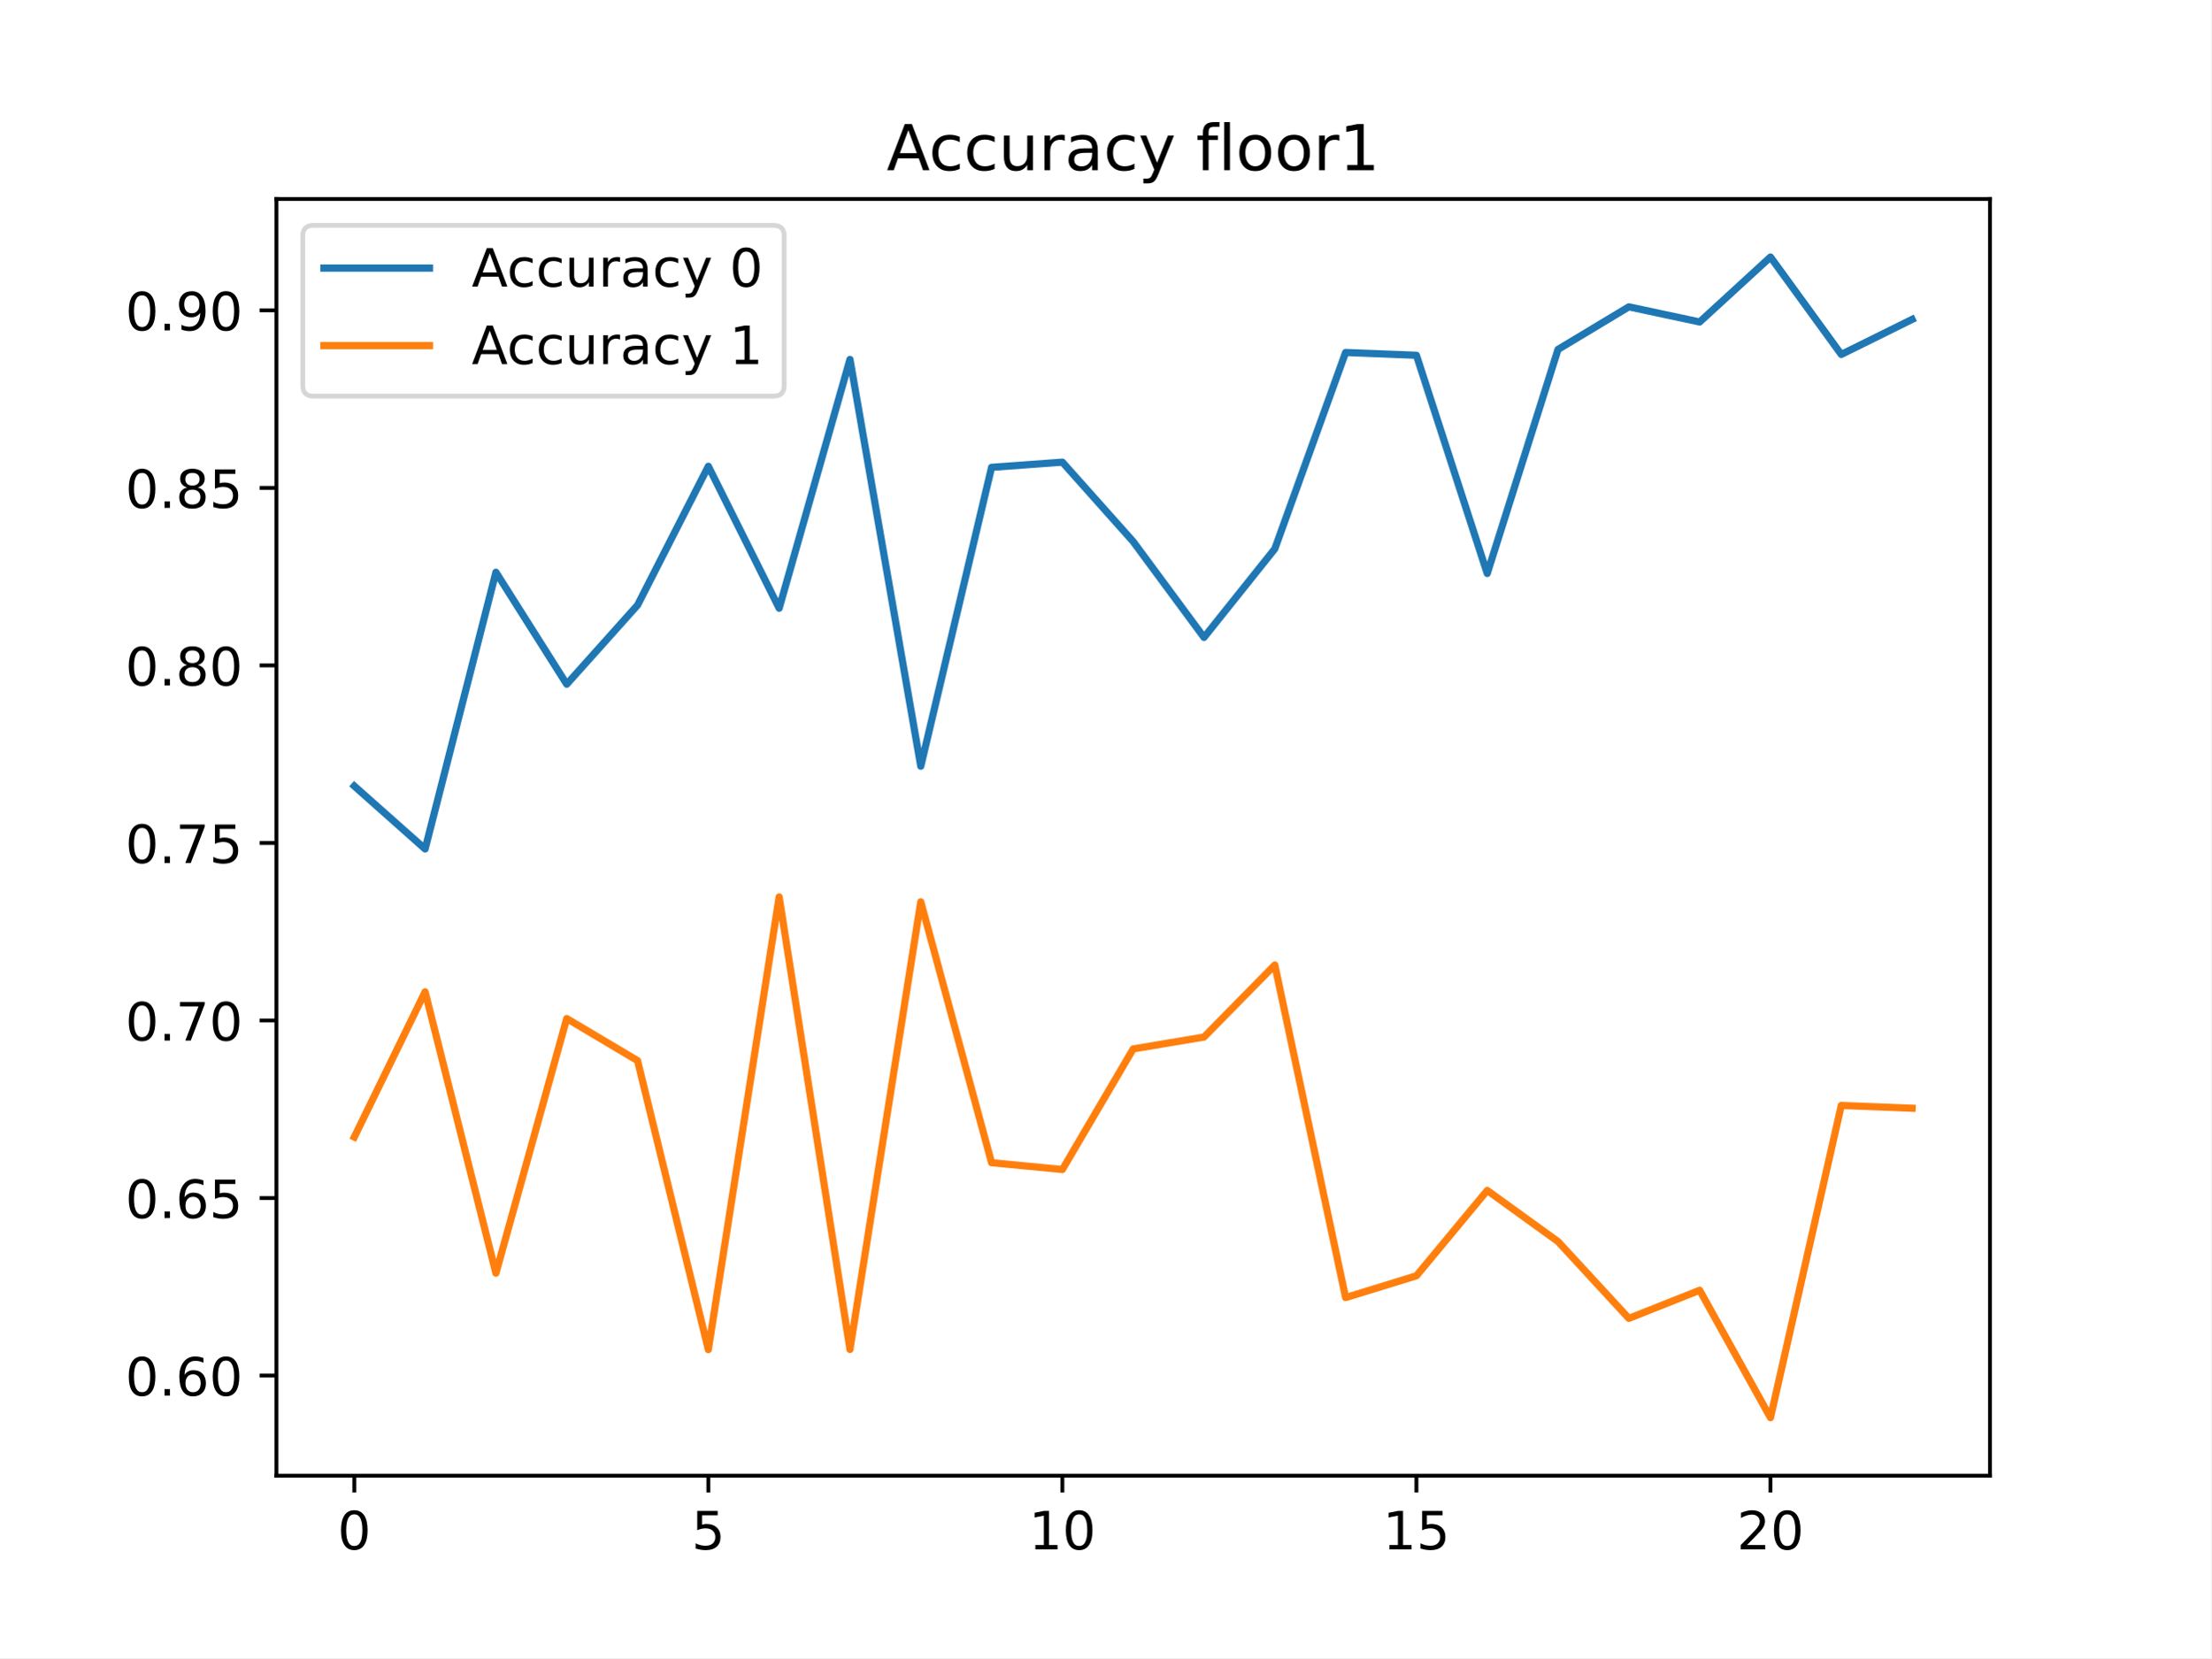
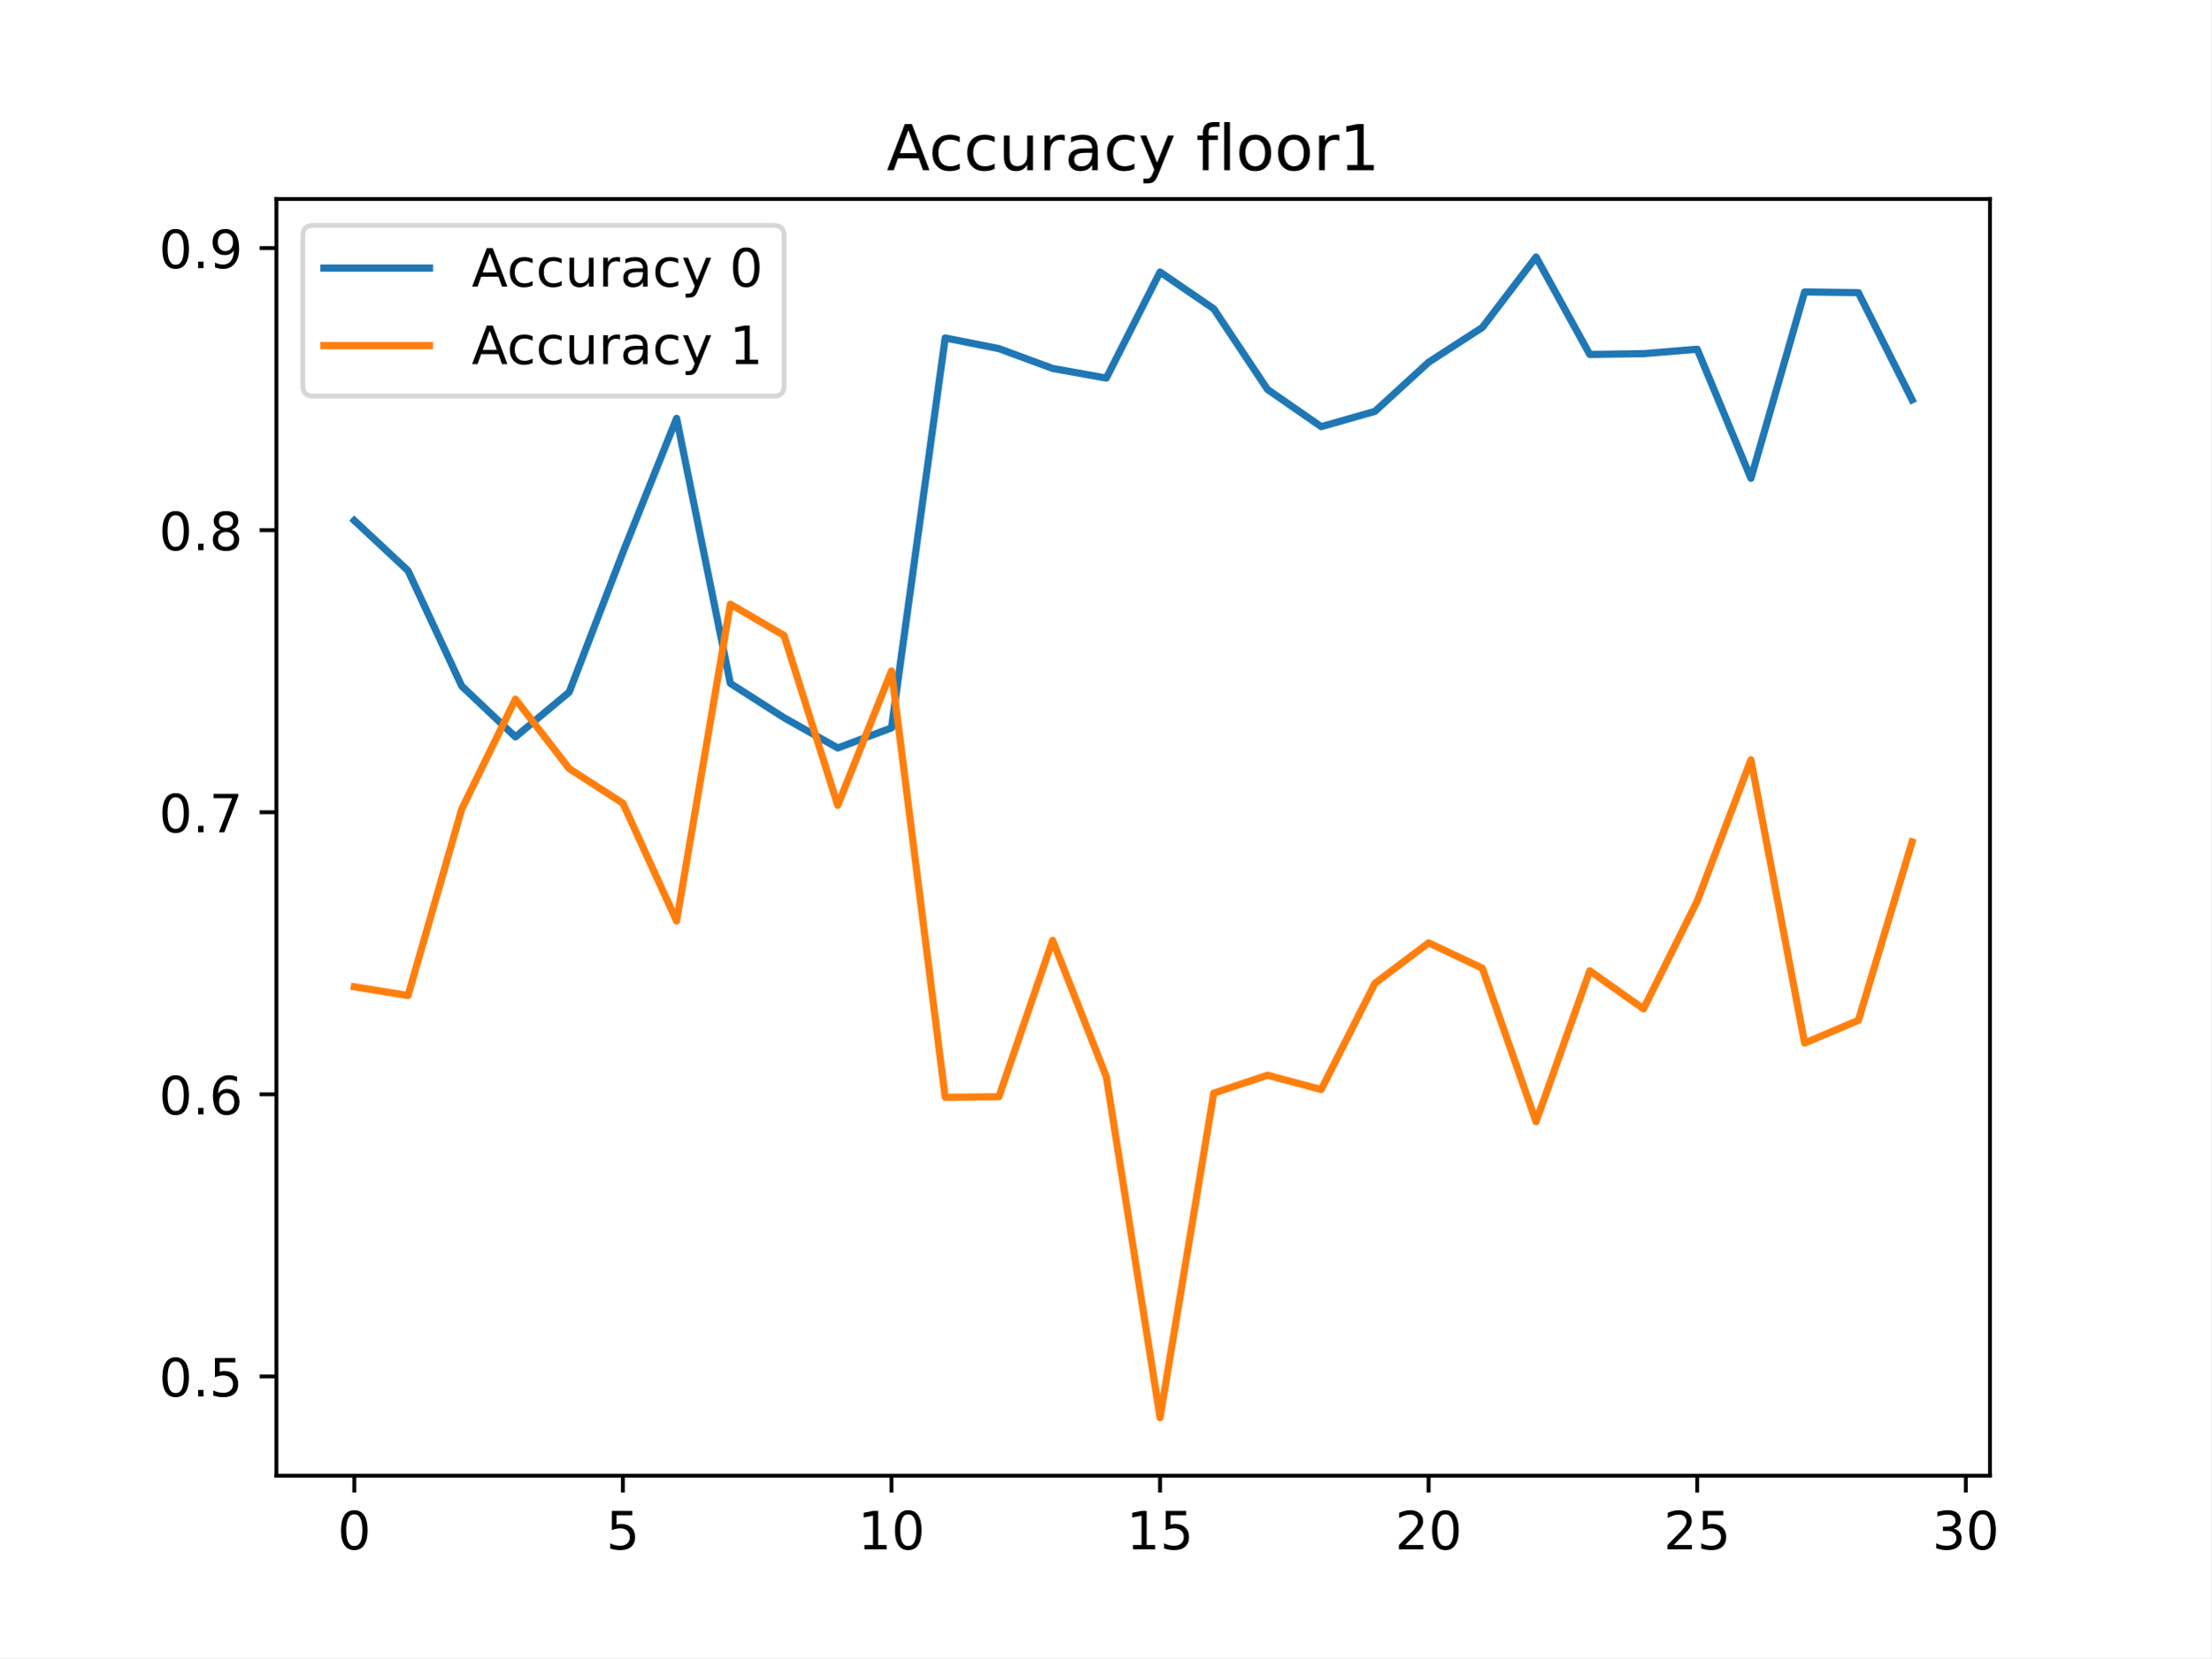
<svg xmlns="http://www.w3.org/2000/svg" xmlns:xlink="http://www.w3.org/1999/xlink" width="460.8pt" height="345.6pt" viewBox="0 0 460.8 345.6" version="1.1">
  <defs>
    <style type="text/css">*{stroke-linejoin: round; stroke-linecap: butt}</style>
  </defs>
  <g id="figure_1">
    <g id="patch_1">
      <path d="M 0 345.6  L 460.8 345.6  L 460.8 0  L 0 0  z " style="fill: #ffffff" />
    </g>
    <g id="axes_1">
      <g id="patch_2">
        <path d="M 57.6 307.584  L 414.72 307.584  L 414.72 41.472  L 57.6 41.472  z " style="fill: #ffffff" />
      </g>
      <g id="matplotlib.axis_1">
        <g id="xtick_1">
          <g id="line2d_1">
            <defs>
-               <path id="m8e9d1537ce" d="M 0 0  L 0 3.5  " style="stroke: #000000; stroke-width: 0.8" />
+               <path id="m0853f13813" d="M 0 0  L 0 3.5  " style="stroke: #000000; stroke-width: 0.8" />
            </defs>
            <g>
-               <use xlink:href="#m8e9d1537ce" x="73.833" y="307.584" style="stroke: #000000; stroke-width: 0.8" />
+               <use xlink:href="#m0853f13813" x="73.833" y="307.584" style="stroke: #000000; stroke-width: 0.8" />
            </g>
          </g>
          <g id="text_1">
            <g transform="translate(70.33335 322.9423) scale(0.11 -0.11)">
              <defs>
                <path id="DejaVuSans-30" d="M 2034 4250  Q 1547 4250 1301 3770  Q 1056 3291 1056 2328  Q 1056 1369 1301 889  Q 1547 409 2034 409  Q 2525 409 2770 889  Q 3016 1369 3016 2328  Q 3016 3291 2770 3770  Q 2525 4250 2034 4250  z M 2034 4750  Q 2819 4750 3233 4129  Q 3647 3509 3647 2328  Q 3647 1150 3233 529  Q 2819 -91 2034 -91  Q 1250 -91 836 529  Q 422 1150 422 2328  Q 422 3509 836 4129  Q 1250 4750 2034 4750  z " transform="scale(0.015625)" />
              </defs>
              <use xlink:href="#DejaVuSans-30" />
            </g>
          </g>
        </g>
        <g id="xtick_2">
          <g id="line2d_2">
            <g>
-               <use xlink:href="#m8e9d1537ce" x="147.618" y="307.584" style="stroke: #000000; stroke-width: 0.8" />
+               <use xlink:href="#m0853f13813" x="129.808" y="307.584" style="stroke: #000000; stroke-width: 0.8" />
            </g>
          </g>
          <g id="text_2">
-             <g transform="translate(144.1185 322.9423) scale(0.11 -0.11)">
+             <g transform="translate(126.3083 322.9423) scale(0.11 -0.11)">
              <defs>
                <path id="DejaVuSans-35" d="M 691 4666  L 3169 4666  L 3169 4134  L 1269 4134  L 1269 2991  Q 1406 3038 1543 3061  Q 1681 3084 1819 3084  Q 2600 3084 3056 2656  Q 3513 2228 3513 1497  Q 3513 744 3044 326  Q 2575 -91 1722 -91  Q 1428 -91 1123 -41  Q 819 9 494 109  L 494 744  Q 775 591 1075 516  Q 1375 441 1709 441  Q 2250 441 2565 725  Q 2881 1009 2881 1497  Q 2881 1984 2565 2268  Q 2250 2553 1709 2553  Q 1456 2553 1204 2497  Q 953 2441 691 2322  L 691 4666  z " transform="scale(0.015625)" />
              </defs>
              <use xlink:href="#DejaVuSans-35" />
            </g>
          </g>
        </g>
        <g id="xtick_3">
          <g id="line2d_3">
            <g>
-               <use xlink:href="#m8e9d1537ce" x="221.403" y="307.584" style="stroke: #000000; stroke-width: 0.8" />
+               <use xlink:href="#m0853f13813" x="185.783" y="307.584" style="stroke: #000000; stroke-width: 0.8" />
            </g>
          </g>
          <g id="text_3">
-             <g transform="translate(214.4042 322.9423) scale(0.11 -0.11)">
+             <g transform="translate(178.7838 322.9423) scale(0.11 -0.11)">
              <defs>
                <path id="DejaVuSans-31" d="M 794 531  L 1825 531  L 1825 4091  L 703 3866  L 703 4441  L 1819 4666  L 2450 4666  L 2450 531  L 3481 531  L 3481 0  L 794 0  L 794 531  z " transform="scale(0.015625)" />
              </defs>
              <use xlink:href="#DejaVuSans-31" />
              <use xlink:href="#DejaVuSans-30" x="63.623" />
            </g>
          </g>
        </g>
        <g id="xtick_4">
          <g id="line2d_4">
            <g>
-               <use xlink:href="#m8e9d1537ce" x="295.188" y="307.584" style="stroke: #000000; stroke-width: 0.8" />
+               <use xlink:href="#m0853f13813" x="241.757" y="307.584" style="stroke: #000000; stroke-width: 0.8" />
            </g>
          </g>
          <g id="text_4">
-             <g transform="translate(288.1893 322.9423) scale(0.11 -0.11)">
+             <g transform="translate(234.7587 322.9423) scale(0.11 -0.11)">
              <use xlink:href="#DejaVuSans-31" />
              <use xlink:href="#DejaVuSans-35" x="63.623" />
            </g>
          </g>
        </g>
        <g id="xtick_5">
          <g id="line2d_5">
            <g>
-               <use xlink:href="#m8e9d1537ce" x="368.973" y="307.584" style="stroke: #000000; stroke-width: 0.8" />
+               <use xlink:href="#m0853f13813" x="297.732" y="307.584" style="stroke: #000000; stroke-width: 0.8" />
            </g>
          </g>
          <g id="text_5">
-             <g transform="translate(361.9745 322.9423) scale(0.11 -0.11)">
+             <g transform="translate(290.7337 322.9423) scale(0.11 -0.11)">
              <defs>
                <path id="DejaVuSans-32" d="M 1228 531  L 3431 531  L 3431 0  L 469 0  L 469 531  Q 828 903 1448 1529  Q 2069 2156 2228 2338  Q 2531 2678 2651 2914  Q 2772 3150 2772 3378  Q 2772 3750 2511 3984  Q 2250 4219 1831 4219  Q 1534 4219 1204 4116  Q 875 4013 500 3803  L 500 4441  Q 881 4594 1212 4672  Q 1544 4750 1819 4750  Q 2544 4750 2975 4387  Q 3406 4025 3406 3419  Q 3406 3131 3298 2873  Q 3191 2616 2906 2266  Q 2828 2175 2409 1742  Q 1991 1309 1228 531  z " transform="scale(0.015625)" />
              </defs>
              <use xlink:href="#DejaVuSans-32" />
              <use xlink:href="#DejaVuSans-30" x="63.623" />
            </g>
          </g>
        </g>
+         <g id="xtick_6">
+           <g id="line2d_6">
+             <g>
+               <use xlink:href="#m0853f13813" x="353.707" y="307.584" style="stroke: #000000; stroke-width: 0.8" />
+             </g>
+           </g>
+           <g id="text_6">
+             <g transform="translate(346.7086 322.9423) scale(0.11 -0.11)">
+               <use xlink:href="#DejaVuSans-32" />
+               <use xlink:href="#DejaVuSans-35" x="63.623" />
+             </g>
+           </g>
+         </g>
+         <g id="xtick_7">
+           <g id="line2d_7">
+             <g>
+               <use xlink:href="#m0853f13813" x="409.682" y="307.584" style="stroke: #000000; stroke-width: 0.8" />
+             </g>
+           </g>
+           <g id="text_7">
+             <g transform="translate(402.6835 322.9423) scale(0.11 -0.11)">
+               <defs>
+                 <path id="DejaVuSans-33" d="M 2597 2516  Q 3050 2419 3304 2112  Q 3559 1806 3559 1356  Q 3559 666 3084 287  Q 2609 -91 1734 -91  Q 1441 -91 1130 -33  Q 819 25 488 141  L 488 750  Q 750 597 1062 519  Q 1375 441 1716 441  Q 2309 441 2620 675  Q 2931 909 2931 1356  Q 2931 1769 2642 2001  Q 2353 2234 1838 2234  L 1294 2234  L 1294 2753  L 1863 2753  Q 2328 2753 2575 2939  Q 2822 3125 2822 3475  Q 2822 3834 2567 4026  Q 2313 4219 1838 4219  Q 1578 4219 1281 4162  Q 984 4106 628 3988  L 628 4550  Q 988 4650 1302 4700  Q 1616 4750 1894 4750  Q 2613 4750 3031 4423  Q 3450 4097 3450 3541  Q 3450 3153 3228 2886  Q 3006 2619 2597 2516  z " transform="scale(0.015625)" />
+               </defs>
+               <use xlink:href="#DejaVuSans-33" />
+               <use xlink:href="#DejaVuSans-30" x="63.623" />
+             </g>
+           </g>
+         </g>
      </g>
      <g id="matplotlib.axis_2">
        <g id="ytick_1">
-           <g id="line2d_6">
+           <g id="line2d_8">
            <defs>
-               <path id="mb807a4065e" d="M 0 0  L -3.5 0  " style="stroke: #000000; stroke-width: 0.8" />
+               <path id="m629157d443" d="M 0 0  L -3.5 0  " style="stroke: #000000; stroke-width: 0.8" />
            </defs>
            <g>
-               <use xlink:href="#mb807a4065e" x="57.6" y="286.714" style="stroke: #000000; stroke-width: 0.8" />
-             </g>
-           </g>
-           <g id="text_6">
-             <g transform="translate(26.10781 290.8935) scale(0.11 -0.11)">
+               <use xlink:href="#m629157d443" x="57.6" y="286.891" style="stroke: #000000; stroke-width: 0.8" />
+             </g>
+           </g>
+           <g id="text_8">
+             <g transform="translate(33.10656 291.0704) scale(0.11 -0.11)">
              <defs>
                <path id="DejaVuSans-2e" d="M 684 794  L 1344 794  L 1344 0  L 684 0  L 684 794  z " transform="scale(0.015625)" />
+               </defs>
+               <use xlink:href="#DejaVuSans-30" />
+               <use xlink:href="#DejaVuSans-2e" x="63.623" />
+               <use xlink:href="#DejaVuSans-35" x="95.41" />
+             </g>
+           </g>
+         </g>
+         <g id="ytick_2">
+           <g id="line2d_9">
+             <g>
+               <use xlink:href="#m629157d443" x="57.6" y="228.095" style="stroke: #000000; stroke-width: 0.8" />
+             </g>
+           </g>
+           <g id="text_9">
+             <g transform="translate(33.10656 232.2744) scale(0.11 -0.11)">
+               <defs>
                <path id="DejaVuSans-36" d="M 2113 2584  Q 1688 2584 1439 2293  Q 1191 2003 1191 1497  Q 1191 994 1439 701  Q 1688 409 2113 409  Q 2538 409 2786 701  Q 3034 994 3034 1497  Q 3034 2003 2786 2293  Q 2538 2584 2113 2584  z M 3366 4563  L 3366 3988  Q 3128 4100 2886 4159  Q 2644 4219 2406 4219  Q 1781 4219 1451 3797  Q 1122 3375 1075 2522  Q 1259 2794 1537 2939  Q 1816 3084 2150 3084  Q 2853 3084 3261 2657  Q 3669 2231 3669 1497  Q 3669 778 3244 343  Q 2819 -91 2113 -91  Q 1303 -91 875 529  Q 447 1150 447 2328  Q 447 3434 972 4092  Q 1497 4750 2381 4750  Q 2619 4750 2861 4703  Q 3103 4656 3366 4563  z " transform="scale(0.015625)" />
              </defs>
              <use xlink:href="#DejaVuSans-30" />
              <use xlink:href="#DejaVuSans-2e" x="63.623" />
              <use xlink:href="#DejaVuSans-36" x="95.41" />
-               <use xlink:href="#DejaVuSans-30" x="159.033" />
-             </g>
-           </g>
-         </g>
-         <g id="ytick_2">
-           <g id="line2d_7">
-             <g>
-               <use xlink:href="#mb807a4065e" x="57.6" y="249.708" style="stroke: #000000; stroke-width: 0.8" />
-             </g>
-           </g>
-           <g id="text_7">
-             <g transform="translate(26.10781 253.8873) scale(0.11 -0.11)">
-               <use xlink:href="#DejaVuSans-30" />
-               <use xlink:href="#DejaVuSans-2e" x="63.623" />
-               <use xlink:href="#DejaVuSans-36" x="95.41" />
-               <use xlink:href="#DejaVuSans-35" x="159.033" />
            </g>
          </g>
        </g>
        <g id="ytick_3">
-           <g id="line2d_8">
-             <g>
-               <use xlink:href="#mb807a4065e" x="57.6" y="212.702" style="stroke: #000000; stroke-width: 0.8" />
-             </g>
-           </g>
-           <g id="text_8">
-             <g transform="translate(26.10781 216.8811) scale(0.11 -0.11)">
+           <g id="line2d_10">
+             <g>
+               <use xlink:href="#m629157d443" x="57.6" y="169.299" style="stroke: #000000; stroke-width: 0.8" />
+             </g>
+           </g>
+           <g id="text_10">
+             <g transform="translate(33.10656 173.4785) scale(0.11 -0.11)">
              <defs>
                <path id="DejaVuSans-37" d="M 525 4666  L 3525 4666  L 3525 4397  L 1831 0  L 1172 0  L 2766 4134  L 525 4134  L 525 4666  z " transform="scale(0.015625)" />
              </defs>
              <use xlink:href="#DejaVuSans-30" />
              <use xlink:href="#DejaVuSans-2e" x="63.623" />
              <use xlink:href="#DejaVuSans-37" x="95.41" />
-               <use xlink:href="#DejaVuSans-30" x="159.033" />
            </g>
          </g>
        </g>
        <g id="ytick_4">
-           <g id="line2d_9">
-             <g>
-               <use xlink:href="#mb807a4065e" x="57.6" y="175.696" style="stroke: #000000; stroke-width: 0.8" />
-             </g>
-           </g>
-           <g id="text_9">
-             <g transform="translate(26.10781 179.875) scale(0.11 -0.11)">
-               <use xlink:href="#DejaVuSans-30" />
-               <use xlink:href="#DejaVuSans-2e" x="63.623" />
-               <use xlink:href="#DejaVuSans-37" x="95.41" />
-               <use xlink:href="#DejaVuSans-35" x="159.033" />
+           <g id="line2d_11">
+             <g>
+               <use xlink:href="#m629157d443" x="57.6" y="110.503" style="stroke: #000000; stroke-width: 0.8" />
+             </g>
+           </g>
+           <g id="text_11">
+             <g transform="translate(33.10656 114.6825) scale(0.11 -0.11)">
+               <defs>
+                 <path id="DejaVuSans-38" d="M 2034 2216  Q 1584 2216 1326 1975  Q 1069 1734 1069 1313  Q 1069 891 1326 650  Q 1584 409 2034 409  Q 2484 409 2743 651  Q 3003 894 3003 1313  Q 3003 1734 2745 1975  Q 2488 2216 2034 2216  z M 1403 2484  Q 997 2584 770 2862  Q 544 3141 544 3541  Q 544 4100 942 4425  Q 1341 4750 2034 4750  Q 2731 4750 3128 4425  Q 3525 4100 3525 3541  Q 3525 3141 3298 2862  Q 3072 2584 2669 2484  Q 3125 2378 3379 2068  Q 3634 1759 3634 1313  Q 3634 634 3220 271  Q 2806 -91 2034 -91  Q 1263 -91 848 271  Q 434 634 434 1313  Q 434 1759 690 2068  Q 947 2378 1403 2484  z M 1172 3481  Q 1172 3119 1398 2916  Q 1625 2713 2034 2713  Q 2441 2713 2670 2916  Q 2900 3119 2900 3481  Q 2900 3844 2670 4047  Q 2441 4250 2034 4250  Q 1625 4250 1398 4047  Q 1172 3844 1172 3481  z " transform="scale(0.015625)" />
+               </defs>
+               <use xlink:href="#DejaVuSans-30" />
+               <use xlink:href="#DejaVuSans-2e" x="63.623" />
+               <use xlink:href="#DejaVuSans-38" x="95.41" />
            </g>
          </g>
        </g>
        <g id="ytick_5">
-           <g id="line2d_10">
-             <g>
-               <use xlink:href="#mb807a4065e" x="57.6" y="138.69" style="stroke: #000000; stroke-width: 0.8" />
-             </g>
-           </g>
-           <g id="text_10">
-             <g transform="translate(26.10781 142.8688) scale(0.11 -0.11)">
-               <defs>
-                 <path id="DejaVuSans-38" d="M 2034 2216  Q 1584 2216 1326 1975  Q 1069 1734 1069 1313  Q 1069 891 1326 650  Q 1584 409 2034 409  Q 2484 409 2743 651  Q 3003 894 3003 1313  Q 3003 1734 2745 1975  Q 2488 2216 2034 2216  z M 1403 2484  Q 997 2584 770 2862  Q 544 3141 544 3541  Q 544 4100 942 4425  Q 1341 4750 2034 4750  Q 2731 4750 3128 4425  Q 3525 4100 3525 3541  Q 3525 3141 3298 2862  Q 3072 2584 2669 2484  Q 3125 2378 3379 2068  Q 3634 1759 3634 1313  Q 3634 634 3220 271  Q 2806 -91 2034 -91  Q 1263 -91 848 271  Q 434 634 434 1313  Q 434 1759 690 2068  Q 947 2378 1403 2484  z M 1172 3481  Q 1172 3119 1398 2916  Q 1625 2713 2034 2713  Q 2441 2713 2670 2916  Q 2900 3119 2900 3481  Q 2900 3844 2670 4047  Q 2441 4250 2034 4250  Q 1625 4250 1398 4047  Q 1172 3844 1172 3481  z " transform="scale(0.015625)" />
-               </defs>
-               <use xlink:href="#DejaVuSans-30" />
-               <use xlink:href="#DejaVuSans-2e" x="63.623" />
-               <use xlink:href="#DejaVuSans-38" x="95.41" />
-               <use xlink:href="#DejaVuSans-30" x="159.033" />
-             </g>
-           </g>
-         </g>
-         <g id="ytick_6">
-           <g id="line2d_11">
-             <g>
-               <use xlink:href="#mb807a4065e" x="57.6" y="101.684" style="stroke: #000000; stroke-width: 0.8" />
-             </g>
-           </g>
-           <g id="text_11">
-             <g transform="translate(26.10781 105.8627) scale(0.11 -0.11)">
-               <use xlink:href="#DejaVuSans-30" />
-               <use xlink:href="#DejaVuSans-2e" x="63.623" />
-               <use xlink:href="#DejaVuSans-38" x="95.41" />
-               <use xlink:href="#DejaVuSans-35" x="159.033" />
-             </g>
-           </g>
-         </g>
-         <g id="ytick_7">
          <g id="line2d_12">
            <g>
-               <use xlink:href="#mb807a4065e" x="57.6" y="64.677" style="stroke: #000000; stroke-width: 0.8" />
+               <use xlink:href="#m629157d443" x="57.6" y="51.707" style="stroke: #000000; stroke-width: 0.8" />
            </g>
          </g>
          <g id="text_12">
-             <g transform="translate(26.10781 68.85649) scale(0.11 -0.11)">
+             <g transform="translate(33.10656 55.88655) scale(0.11 -0.11)">
              <defs>
                <path id="DejaVuSans-39" d="M 703 97  L 703 672  Q 941 559 1184 500  Q 1428 441 1663 441  Q 2288 441 2617 861  Q 2947 1281 2994 2138  Q 2813 1869 2534 1725  Q 2256 1581 1919 1581  Q 1219 1581 811 2004  Q 403 2428 403 3163  Q 403 3881 828 4315  Q 1253 4750 1959 4750  Q 2769 4750 3195 4129  Q 3622 3509 3622 2328  Q 3622 1225 3098 567  Q 2575 -91 1691 -91  Q 1453 -91 1209 -44  Q 966 3 703 97  z M 1959 2075  Q 2384 2075 2632 2365  Q 2881 2656 2881 3163  Q 2881 3666 2632 3958  Q 2384 4250 1959 4250  Q 1534 4250 1286 3958  Q 1038 3666 1038 3163  Q 1038 2656 1286 2365  Q 1534 2075 1959 2075  z " transform="scale(0.015625)" />
              </defs>
              <use xlink:href="#DejaVuSans-30" />
              <use xlink:href="#DejaVuSans-2e" x="63.623" />
              <use xlink:href="#DejaVuSans-39" x="95.41" />
-               <use xlink:href="#DejaVuSans-30" x="159.033" />
            </g>
          </g>
        </g>
      </g>
      <g id="line2d_13">
-         <path d="M 73.833 163.837  L 88.59 176.947  L 103.347 119.271  L 118.104 142.612  L 132.861 126.131  L 147.618 97.182  L 162.375 126.774  L 177.132 74.911  L 191.889 159.704  L 206.646 97.404  L 221.403 96.326  L 236.16 112.878  L 250.917 132.857  L 265.674 114.393  L 280.431 73.46  L 295.188 74.047  L 309.945 119.532  L 324.702 72.825  L 339.459 63.95  L 354.216 67.107  L 368.973 53.568  L 383.73 73.872  L 398.487 66.567  " clip-path="url(#pd6e7762cb7)" style="fill: none; stroke: #1f77b4; stroke-width: 1.5; stroke-linecap: square" />
+         <path d="M 73.833 108.491  L 85.028 118.944  L 96.223 143  L 107.418 153.597  L 118.613 144.266  L 129.808 115.151  L 141.003 87.195  L 152.198 142.433  L 163.393 149.59  L 174.588 155.897  L 185.783 151.72  L 196.978 70.435  L 208.173 72.659  L 219.368 76.792  L 230.563 78.796  L 241.757 56.693  L 252.952 64.367  L 264.147 81.165  L 275.342 88.927  L 286.537 85.739  L 297.732 75.494  L 308.927 68.249  L 320.122 53.568  L 331.317 73.875  L 342.512 73.711  L 353.707 72.785  L 364.902 99.689  L 376.097 60.845  L 387.292 60.996  L 398.487 83.326  " clip-path="url(#p3f645efb74)" style="fill: none; stroke: #1f77b4; stroke-width: 1.5; stroke-linecap: square" />
      </g>
      <g id="line2d_14">
-         <path d="M 73.833 236.997  L 88.59 206.733  L 103.347 265.369  L 118.104 212.298  L 132.861 221.065  L 147.618 281.302  L 162.375 186.945  L 177.132 281.265  L 191.889 187.963  L 206.646 242.344  L 221.403 243.763  L 236.16 218.628  L 250.917 216.154  L 265.674 201.131  L 280.431 270.462  L 295.188 265.915  L 309.945 248.128  L 324.702 258.786  L 339.459 274.791  L 354.216 268.934  L 368.973 295.488  L 383.73 230.413  L 398.487 230.995  " clip-path="url(#pd6e7762cb7)" style="fill: none; stroke: #ff7f0e; stroke-width: 1.5; stroke-linecap: square" />
+         <path d="M 73.833 205.677  L 85.028 207.498  L 96.223 168.632  L 107.418 145.717  L 118.613 160.194  L 129.808 167.418  L 141.003 191.951  L 152.198 125.923  L 163.393 132.453  L 174.588 167.852  L 185.783 139.851  L 196.978 228.708  L 208.173 228.592  L 219.368 195.997  L 230.563 224.431  L 241.757 295.488  L 252.952 227.841  L 264.147 224.113  L 275.342 227.09  L 286.537 204.955  L 297.732 196.517  L 308.927 201.805  L 320.122 233.794  L 331.317 202.354  L 342.512 210.272  L 353.707 187.819  L 364.902 158.374  L 376.097 217.409  L 387.292 212.67  L 398.487 175.48  " clip-path="url(#p3f645efb74)" style="fill: none; stroke: #ff7f0e; stroke-width: 1.5; stroke-linecap: square" />
      </g>
      <g id="patch_3">
        <path d="M 57.6 307.584  L 57.6 41.472  " style="fill: none; stroke: #000000; stroke-width: 0.8; stroke-linejoin: miter; stroke-linecap: square" />
      </g>
      <g id="patch_4">
        <path d="M 414.72 307.584  L 414.72 41.472  " style="fill: none; stroke: #000000; stroke-width: 0.8; stroke-linejoin: miter; stroke-linecap: square" />
      </g>
      <g id="patch_5">
        <path d="M 57.6 307.584  L 414.72 307.584  " style="fill: none; stroke: #000000; stroke-width: 0.8; stroke-linejoin: miter; stroke-linecap: square" />
      </g>
      <g id="patch_6">
        <path d="M 57.6 41.472  L 414.72 41.472  " style="fill: none; stroke: #000000; stroke-width: 0.8; stroke-linejoin: miter; stroke-linecap: square" />
      </g>
      <g id="text_13">
        <g transform="translate(184.7831 35.472) scale(0.132 -0.132)">
          <defs>
            <path id="DejaVuSans-41" d="M 2188 4044  L 1331 1722  L 3047 1722  L 2188 4044  z M 1831 4666  L 2547 4666  L 4325 0  L 3669 0  L 3244 1197  L 1141 1197  L 716 0  L 50 0  L 1831 4666  z " transform="scale(0.015625)" />
            <path id="DejaVuSans-63" d="M 3122 3366  L 3122 2828  Q 2878 2963 2633 3030  Q 2388 3097 2138 3097  Q 1578 3097 1268 2742  Q 959 2388 959 1747  Q 959 1106 1268 751  Q 1578 397 2138 397  Q 2388 397 2633 464  Q 2878 531 3122 666  L 3122 134  Q 2881 22 2623 -34  Q 2366 -91 2075 -91  Q 1284 -91 818 406  Q 353 903 353 1747  Q 353 2603 823 3093  Q 1294 3584 2113 3584  Q 2378 3584 2631 3529  Q 2884 3475 3122 3366  z " transform="scale(0.015625)" />
            <path id="DejaVuSans-75" d="M 544 1381  L 544 3500  L 1119 3500  L 1119 1403  Q 1119 906 1312 657  Q 1506 409 1894 409  Q 2359 409 2629 706  Q 2900 1003 2900 1516  L 2900 3500  L 3475 3500  L 3475 0  L 2900 0  L 2900 538  Q 2691 219 2414 64  Q 2138 -91 1772 -91  Q 1169 -91 856 284  Q 544 659 544 1381  z M 1991 3584  L 1991 3584  z " transform="scale(0.015625)" />
            <path id="DejaVuSans-72" d="M 2631 2963  Q 2534 3019 2420 3045  Q 2306 3072 2169 3072  Q 1681 3072 1420 2755  Q 1159 2438 1159 1844  L 1159 0  L 581 0  L 581 3500  L 1159 3500  L 1159 2956  Q 1341 3275 1631 3429  Q 1922 3584 2338 3584  Q 2397 3584 2469 3576  Q 2541 3569 2628 3553  L 2631 2963  z " transform="scale(0.015625)" />
            <path id="DejaVuSans-61" d="M 2194 1759  Q 1497 1759 1228 1600  Q 959 1441 959 1056  Q 959 750 1161 570  Q 1363 391 1709 391  Q 2188 391 2477 730  Q 2766 1069 2766 1631  L 2766 1759  L 2194 1759  z M 3341 1997  L 3341 0  L 2766 0  L 2766 531  Q 2569 213 2275 61  Q 1981 -91 1556 -91  Q 1019 -91 701 211  Q 384 513 384 1019  Q 384 1609 779 1909  Q 1175 2209 1959 2209  L 2766 2209  L 2766 2266  Q 2766 2663 2505 2880  Q 2244 3097 1772 3097  Q 1472 3097 1187 3025  Q 903 2953 641 2809  L 641 3341  Q 956 3463 1253 3523  Q 1550 3584 1831 3584  Q 2591 3584 2966 3190  Q 3341 2797 3341 1997  z " transform="scale(0.015625)" />
            <path id="DejaVuSans-79" d="M 2059 -325  Q 1816 -950 1584 -1140  Q 1353 -1331 966 -1331  L 506 -1331  L 506 -850  L 844 -850  Q 1081 -850 1212 -737  Q 1344 -625 1503 -206  L 1606 56  L 191 3500  L 800 3500  L 1894 763  L 2988 3500  L 3597 3500  L 2059 -325  z " transform="scale(0.015625)" />
            <path id="DejaVuSans-20" transform="scale(0.015625)" />
            <path id="DejaVuSans-66" d="M 2375 4863  L 2375 4384  L 1825 4384  Q 1516 4384 1395 4259  Q 1275 4134 1275 3809  L 1275 3500  L 2222 3500  L 2222 3053  L 1275 3053  L 1275 0  L 697 0  L 697 3053  L 147 3053  L 147 3500  L 697 3500  L 697 3744  Q 697 4328 969 4595  Q 1241 4863 1831 4863  L 2375 4863  z " transform="scale(0.015625)" />
            <path id="DejaVuSans-6c" d="M 603 4863  L 1178 4863  L 1178 0  L 603 0  L 603 4863  z " transform="scale(0.015625)" />
            <path id="DejaVuSans-6f" d="M 1959 3097  Q 1497 3097 1228 2736  Q 959 2375 959 1747  Q 959 1119 1226 758  Q 1494 397 1959 397  Q 2419 397 2687 759  Q 2956 1122 2956 1747  Q 2956 2369 2687 2733  Q 2419 3097 1959 3097  z M 1959 3584  Q 2709 3584 3137 3096  Q 3566 2609 3566 1747  Q 3566 888 3137 398  Q 2709 -91 1959 -91  Q 1206 -91 779 398  Q 353 888 353 1747  Q 353 2609 779 3096  Q 1206 3584 1959 3584  z " transform="scale(0.015625)" />
          </defs>
          <use xlink:href="#DejaVuSans-41" />
          <use xlink:href="#DejaVuSans-63" x="66.658" />
          <use xlink:href="#DejaVuSans-63" x="121.639" />
          <use xlink:href="#DejaVuSans-75" x="176.619" />
          <use xlink:href="#DejaVuSans-72" x="239.998" />
          <use xlink:href="#DejaVuSans-61" x="281.111" />
          <use xlink:href="#DejaVuSans-63" x="342.391" />
          <use xlink:href="#DejaVuSans-79" x="397.371" />
          <use xlink:href="#DejaVuSans-20" x="456.551" />
          <use xlink:href="#DejaVuSans-66" x="488.338" />
          <use xlink:href="#DejaVuSans-6c" x="523.543" />
          <use xlink:href="#DejaVuSans-6f" x="551.326" />
          <use xlink:href="#DejaVuSans-6f" x="612.508" />
          <use xlink:href="#DejaVuSans-72" x="673.689" />
          <use xlink:href="#DejaVuSans-31" x="714.803" />
        </g>
      </g>
      <g id="legend_1">
        <g id="patch_7">
          <path d="M 65.3 82.564  L 161.217 82.564  Q 163.417 82.564 163.417 80.364  L 163.417 49.172  Q 163.417 46.972 161.217 46.972  L 65.3 46.972  Q 63.1 46.972 63.1 49.172  L 63.1 80.364  Q 63.1 82.564 65.3 82.564  z " style="fill: #ffffff; opacity: 0.8; stroke: #cccccc; stroke-linejoin: miter" />
        </g>
        <g id="line2d_15">
          <path d="M 67.5 55.88  L 78.5 55.88  L 89.5 55.88  " style="fill: none; stroke: #1f77b4; stroke-width: 1.5; stroke-linecap: square" />
        </g>
        <g id="text_14">
          <g transform="translate(98.3 59.73028) scale(0.11 -0.11)">
            <use xlink:href="#DejaVuSans-41" />
            <use xlink:href="#DejaVuSans-63" x="66.658" />
            <use xlink:href="#DejaVuSans-63" x="121.639" />
            <use xlink:href="#DejaVuSans-75" x="176.619" />
            <use xlink:href="#DejaVuSans-72" x="239.998" />
            <use xlink:href="#DejaVuSans-61" x="281.111" />
            <use xlink:href="#DejaVuSans-63" x="342.391" />
            <use xlink:href="#DejaVuSans-79" x="397.371" />
            <use xlink:href="#DejaVuSans-20" x="456.551" />
            <use xlink:href="#DejaVuSans-30" x="488.338" />
          </g>
        </g>
        <g id="line2d_16">
          <path d="M 67.5 72.026  L 78.5 72.026  L 89.5 72.026  " style="fill: none; stroke: #ff7f0e; stroke-width: 1.5; stroke-linecap: square" />
        </g>
        <g id="text_15">
          <g transform="translate(98.3 75.87622) scale(0.11 -0.11)">
            <use xlink:href="#DejaVuSans-41" />
            <use xlink:href="#DejaVuSans-63" x="66.658" />
            <use xlink:href="#DejaVuSans-63" x="121.639" />
            <use xlink:href="#DejaVuSans-75" x="176.619" />
            <use xlink:href="#DejaVuSans-72" x="239.998" />
            <use xlink:href="#DejaVuSans-61" x="281.111" />
            <use xlink:href="#DejaVuSans-63" x="342.391" />
            <use xlink:href="#DejaVuSans-79" x="397.371" />
            <use xlink:href="#DejaVuSans-20" x="456.551" />
            <use xlink:href="#DejaVuSans-31" x="488.338" />
          </g>
        </g>
      </g>
    </g>
  </g>
  <defs>
-     <clipPath id="pd6e7762cb7">
+     <clipPath id="p3f645efb74">
      <rect x="57.6" y="41.472" width="357.12" height="266.112" />
    </clipPath>
  </defs>
</svg>
